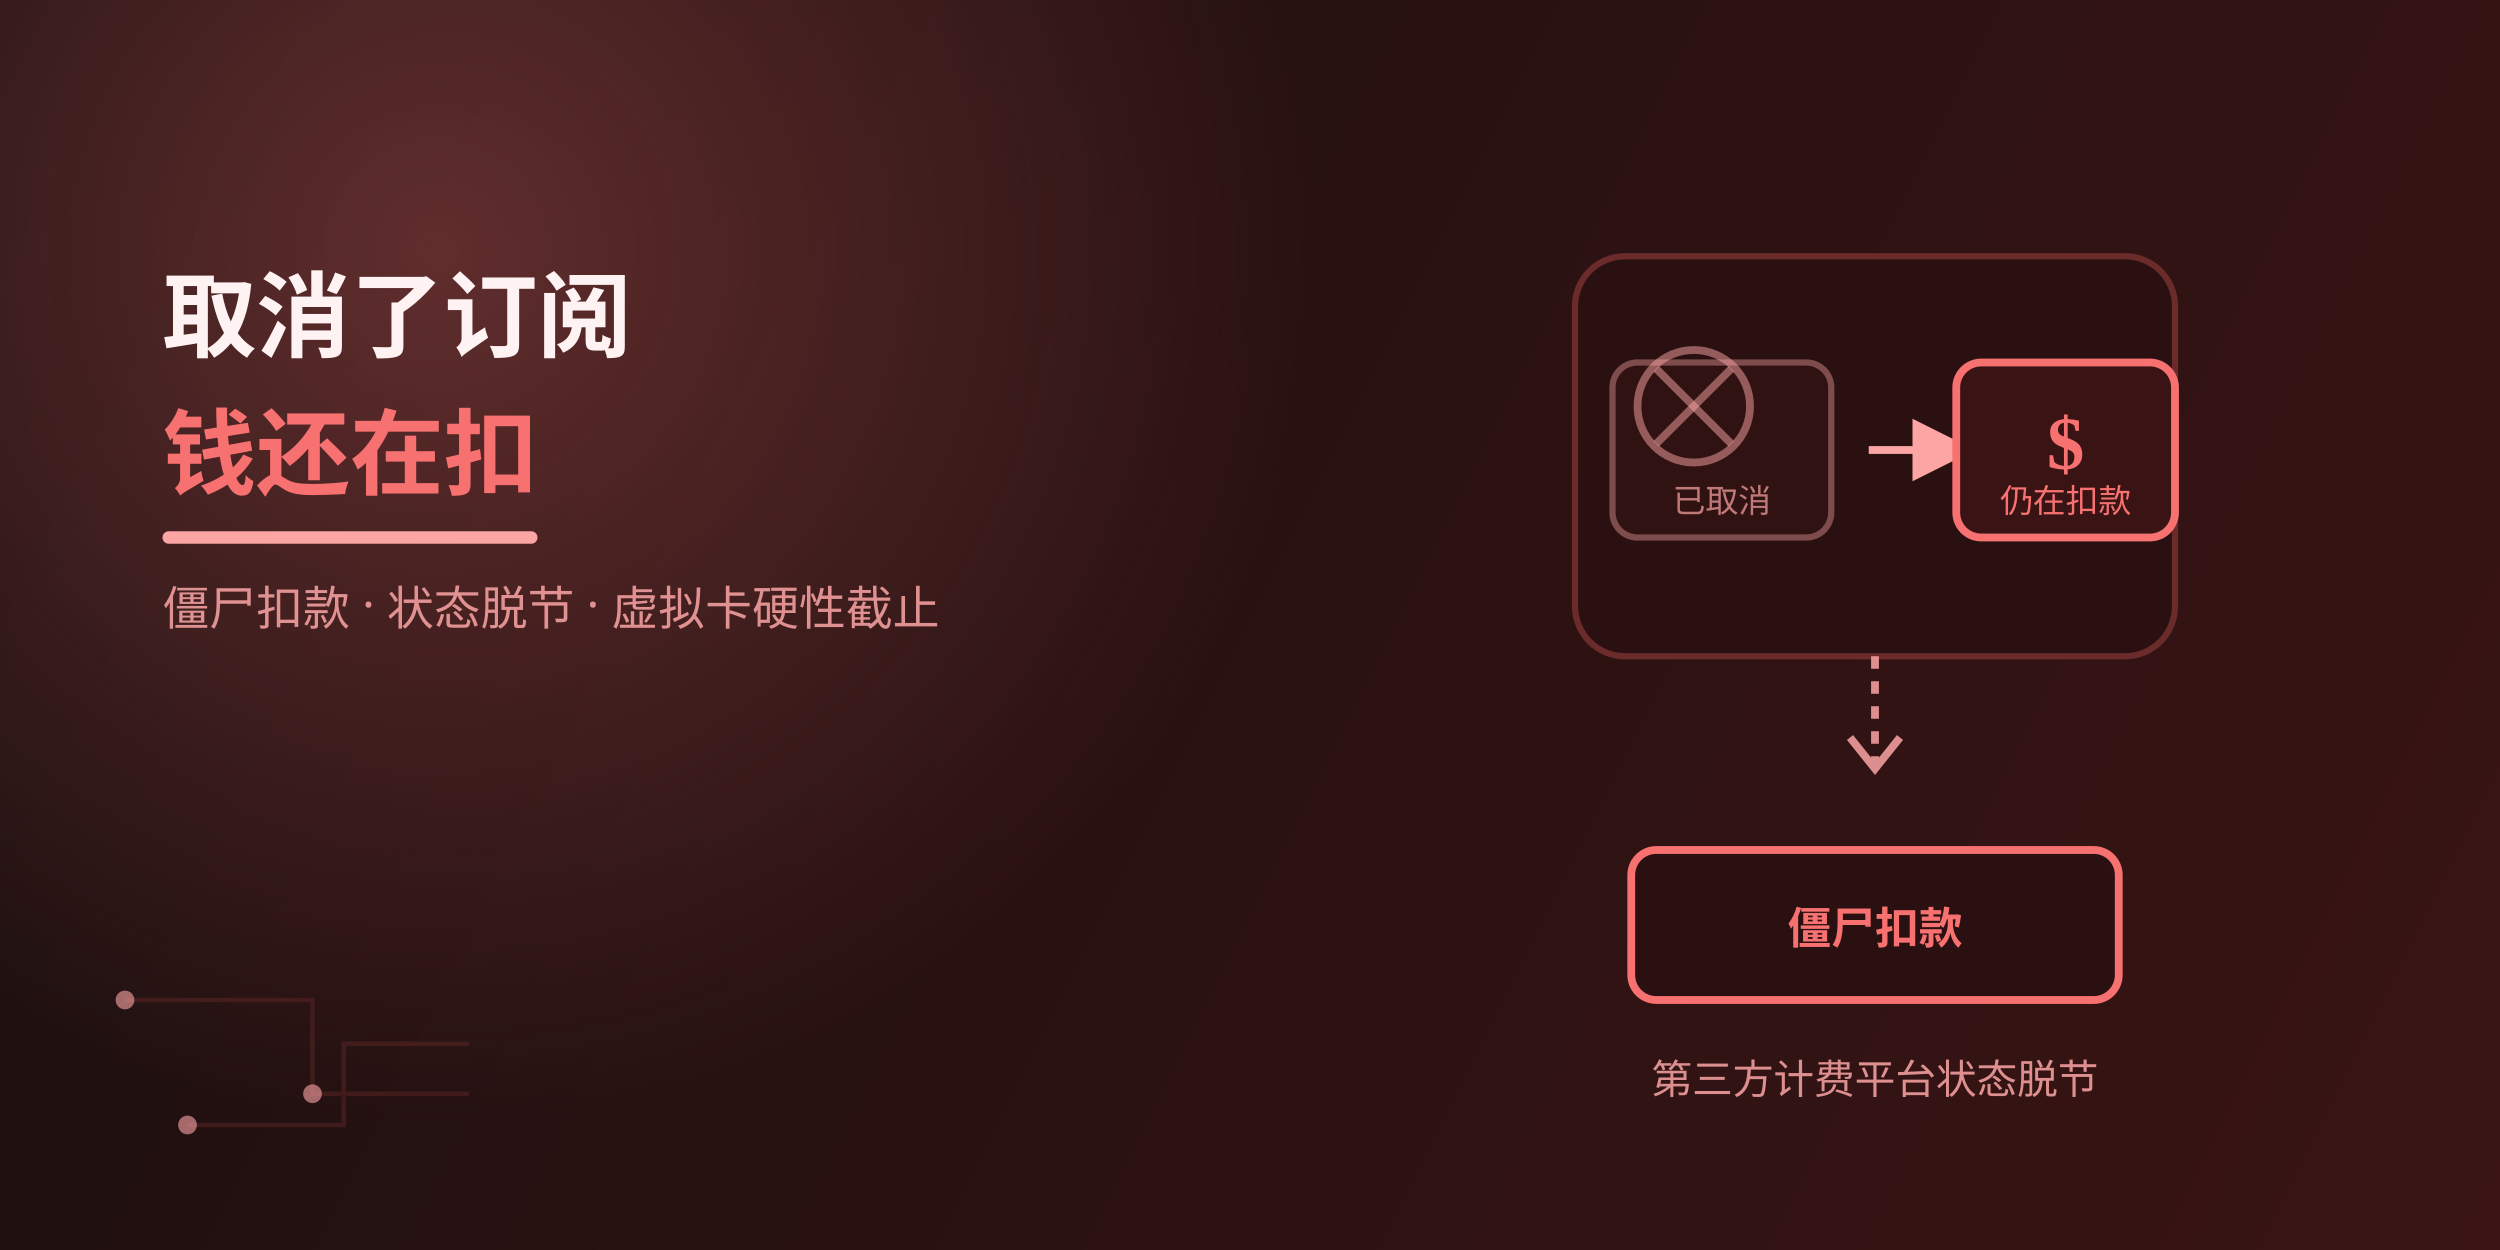
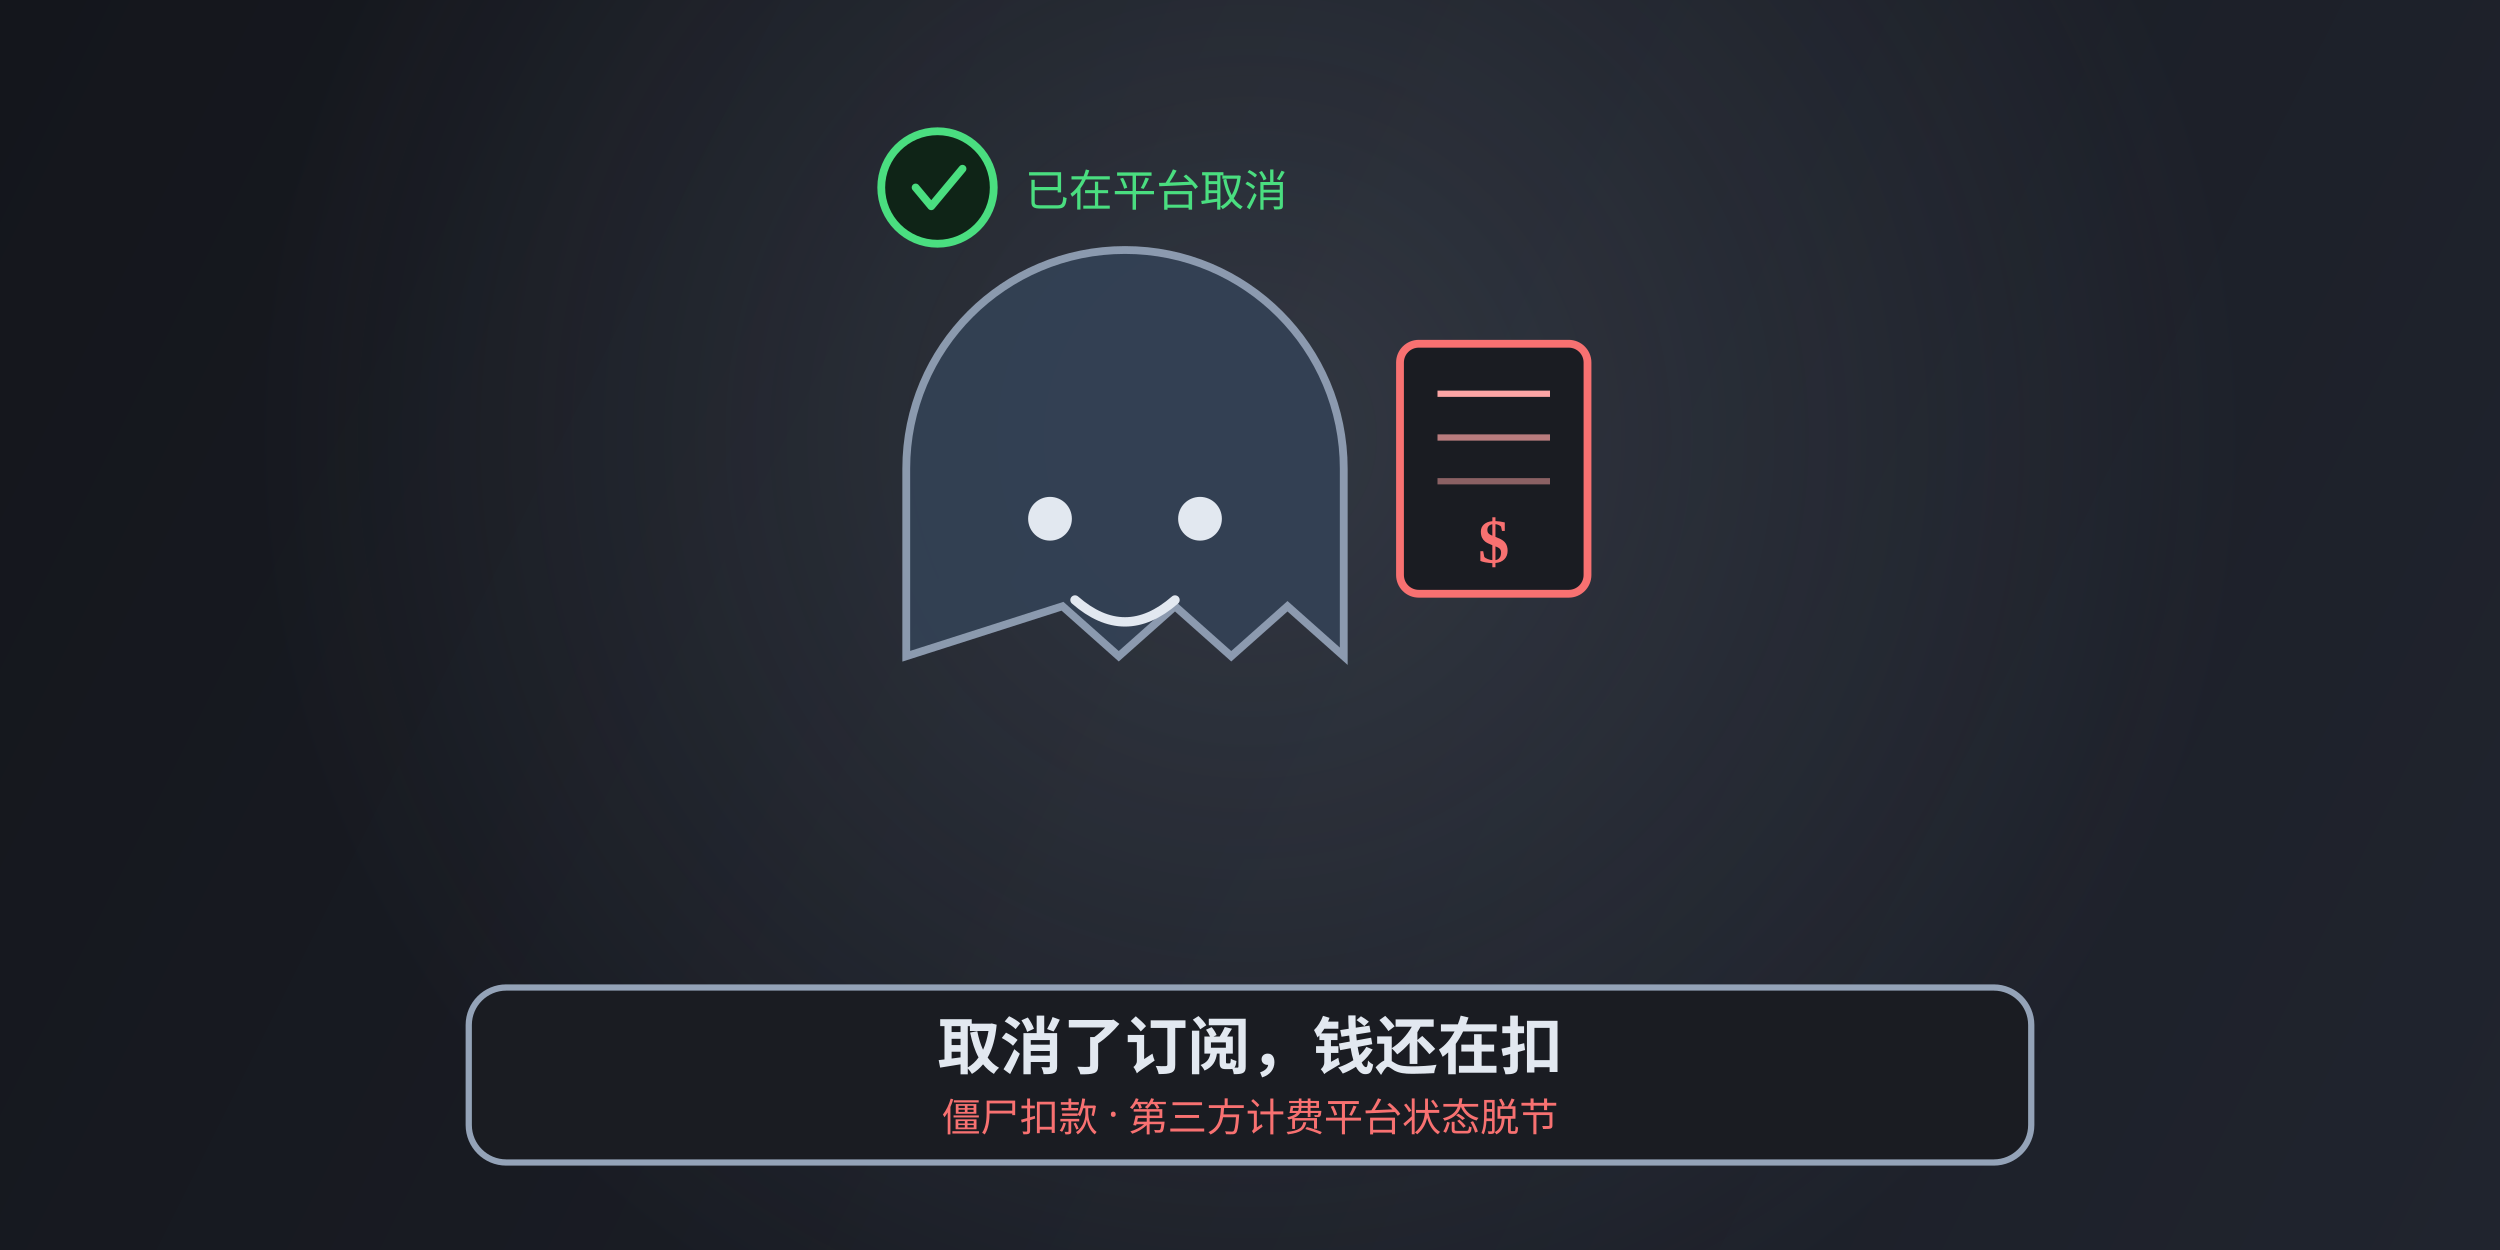
<svg xmlns="http://www.w3.org/2000/svg" viewBox="0 0 800 400" role="img" aria-label="AI 订阅取消后仍被扣款的僵尸扣款封面图">
  <defs>
-     <linearGradient id="bgGradZom" x1="0" y1="0" x2="800" y2="400" gradientUnits="userSpaceOnUse">
-       <stop offset="0" stop-color="#1a0f0f" />
-       <stop offset="1" stop-color="#3a1414" />
+     <linearGradient id="bgZom2" x1="0" y1="0" x2="800" y2="400" gradientUnits="userSpaceOnUse">
+       <stop offset="0" stop-color="#14161c" />
+       <stop offset="1" stop-color="#20242e" />
    </linearGradient>
-     <radialGradient id="glowZom" cx="140" cy="80" r="280" gradientUnits="userSpaceOnUse">
-       <stop offset="0" stop-color="#f87171" stop-opacity="0.30" />
-       <stop offset="1" stop-color="#f87171" stop-opacity="0" />
+     <radialGradient id="glowZom2" cx="400" cy="140" r="320" gradientUnits="userSpaceOnUse">
+       <stop offset="0" stop-color="#94a3b8" stop-opacity="0.2" />
+       <stop offset="1" stop-color="#94a3b8" stop-opacity="0" />
    </radialGradient>
  </defs>
-   <rect width="800" height="400" fill="url(#bgGradZom)" />
-   <rect width="800" height="400" fill="url(#glowZom)" />
-   <g stroke="#6b2b2b" stroke-width="1.4" opacity="0.4" fill="none">
-     <path d="M40 320 h60 v30 h50" />
-     <path d="M60 360 h50 v-26 h40" />
+   <rect width="800" height="400" fill="url(#bgZom2)" />
+   <rect width="800" height="400" fill="url(#glowZom2)" />
+   <g transform="translate(360,180)">
+     <path d="M-70 30 V-30 a70 70 0 0 1 140 0 V30 l-18 -16 l-18 16 l-18 -16 l-18 16 l-18 -16 z" fill="#334155" stroke="#94a3b8" stroke-width="2.5" opacity="0.92" />
+     <circle cx="-24" cy="-14" r="7" fill="#e2e8f0" />
+     <circle cx="24" cy="-14" r="7" fill="#e2e8f0" />
+     <path d="M-16 12 q16 14 32 0" stroke="#e2e8f0" stroke-width="3" fill="none" stroke-linecap="round" />
  </g>
-   <g fill="#fca5a5" opacity="0.6">
-     <circle cx="40" cy="320" r="3" />
-     <circle cx="100" cy="350" r="3" />
-     <circle cx="60" cy="360" r="3" />
+   <g transform="translate(478,150)">
+     <rect x="-30" y="-40" width="60" height="80" rx="6" fill="#1a1c22" stroke="#f87171" stroke-width="2.5" />
+     <line x1="-18" y1="-24" x2="18" y2="-24" stroke="#fca5a5" stroke-width="2" />
+     <line x1="-18" y1="-10" x2="18" y2="-10" stroke="#fca5a5" stroke-width="2" opacity="0.7" />
+     <line x1="-18" y1="4" x2="18" y2="4" stroke="#fca5a5" stroke-width="2" opacity="0.5" />
+     <text x="0" y="30" text-anchor="middle" font-size="20" font-weight="700" fill="#f87171">$</text>
  </g>
-   <text x="52" y="112" font-family="'PingFang SC','Microsoft YaHei',sans-serif" font-size="30" font-weight="700" fill="#fef2f2">取消了订阅</text>
-   <text x="52" y="156" font-family="'PingFang SC','Microsoft YaHei',sans-serif" font-size="30" font-weight="700" fill="#f87171">钱还在扣</text>
-   <rect x="52" y="170" width="120" height="4" rx="2" fill="#fca5a5" />
-   <text x="52" y="200" font-family="'PingFang SC','Microsoft YaHei',sans-serif" font-size="15" font-weight="400" fill="#fca5a5" opacity="0.85">僵尸扣款 · 状态脱节 · 虚拟卡硬性截止</text>
-   <defs>
-     <marker id="arrowZom" markerWidth="8" markerHeight="8" refX="4" refY="4" orient="auto">
-       <path d="M0 0 L8 4 L0 8 Z" fill="#fca5a5" />
-     </marker>
-   </defs>
-   <g transform="translate(600,146)">
-     <rect x="-96" y="-64" width="192" height="128" rx="16" fill="#2a1010" stroke="#6b2b2b" stroke-width="2" />
-     <rect x="-84" y="-30" width="70" height="56" rx="8" fill="#3a1414" stroke="#fca5a5" stroke-width="2" opacity="0.4" />
-     <circle cx="-58" cy="-16" r="18" fill="none" stroke="#fca5a5" stroke-width="2.5" opacity="0.5" />
-     <line x1="-70" y1="-28" x2="-46" y2="-4" stroke="#fca5a5" stroke-width="2.5" opacity="0.5" />
-     <line x1="-46" y1="-28" x2="-70" y2="-4" stroke="#fca5a5" stroke-width="2.5" opacity="0.5" />
-     <text x="-49" y="18" text-anchor="middle" font-family="'PingFang SC','Microsoft YaHei',sans-serif" font-size="10.5" fill="#fca5a5" opacity="0.7">已取消</text>
-     <path d="M-2 -2 h24" stroke="#fca5a5" stroke-width="2.5" marker-end="url(#arrowZom)" />
-     <rect x="26" y="-30" width="70" height="56" rx="8" fill="#3a1414" stroke="#f87171" stroke-width="2.5" />
-     <text x="61" y="4" text-anchor="middle" font-size="24" font-weight="700" fill="#f87171">$</text>
-     <text x="61" y="18" text-anchor="middle" font-family="'PingFang SC','Microsoft YaHei',sans-serif" font-size="10.5" fill="#f87171">仍在扣款</text>
+   <g transform="translate(300,60)" font-family="'PingFang SC','Microsoft YaHei',sans-serif">
+     <circle r="18" fill="#0f2417" stroke="#4ade80" stroke-width="2.5" />
+     <path d="M-7 0 l5 6 l10 -12" stroke="#4ade80" stroke-width="2.5" fill="none" stroke-linecap="round" stroke-linejoin="round" />
+     <text x="28" y="6" font-size="14" fill="#4ade80">已在平台取消</text>
  </g>
-   <g stroke="#fca5a5" stroke-width="2.5" fill="none" opacity="0.85">
-     <path d="M600 210 v34" stroke-dasharray="4 4" />
-     <path d="M592 236 l8 10 l8 -10" fill="none" />
-   </g>
-   <g transform="translate(600,296)">
-     <rect x="-78" y="-24" width="156" height="48" rx="8" fill="#2a1010" stroke="#f87171" stroke-width="2.5" />
-     <text x="0" y="6" text-anchor="middle" font-family="'PingFang SC','Microsoft YaHei',sans-serif" font-size="14" fill="#f87171" font-weight="700">僵尸扣款</text>
-   </g>
-   <text x="600" y="350" text-anchor="middle" font-family="'PingFang SC','Microsoft YaHei',sans-serif" font-size="13" fill="#fca5a5" opacity="0.85">第三方计费平台状态脱节</text>
+   <rect x="150" y="316" width="500" height="56" rx="12" fill="#1a1c22" stroke="#94a3b8" stroke-width="2" />
+   <text x="400" y="342" text-anchor="middle" font-family="'PingFang SC','Microsoft YaHei',sans-serif" font-size="20" font-weight="700" fill="#e2e8f0">取消了订阅，钱还在扣</text>
+   <text x="400" y="362" text-anchor="middle" font-family="'PingFang SC','Microsoft YaHei',sans-serif" font-size="12.5" fill="#f87171">僵尸扣款 · 第三方计费平台状态脱节</text>
</svg>
